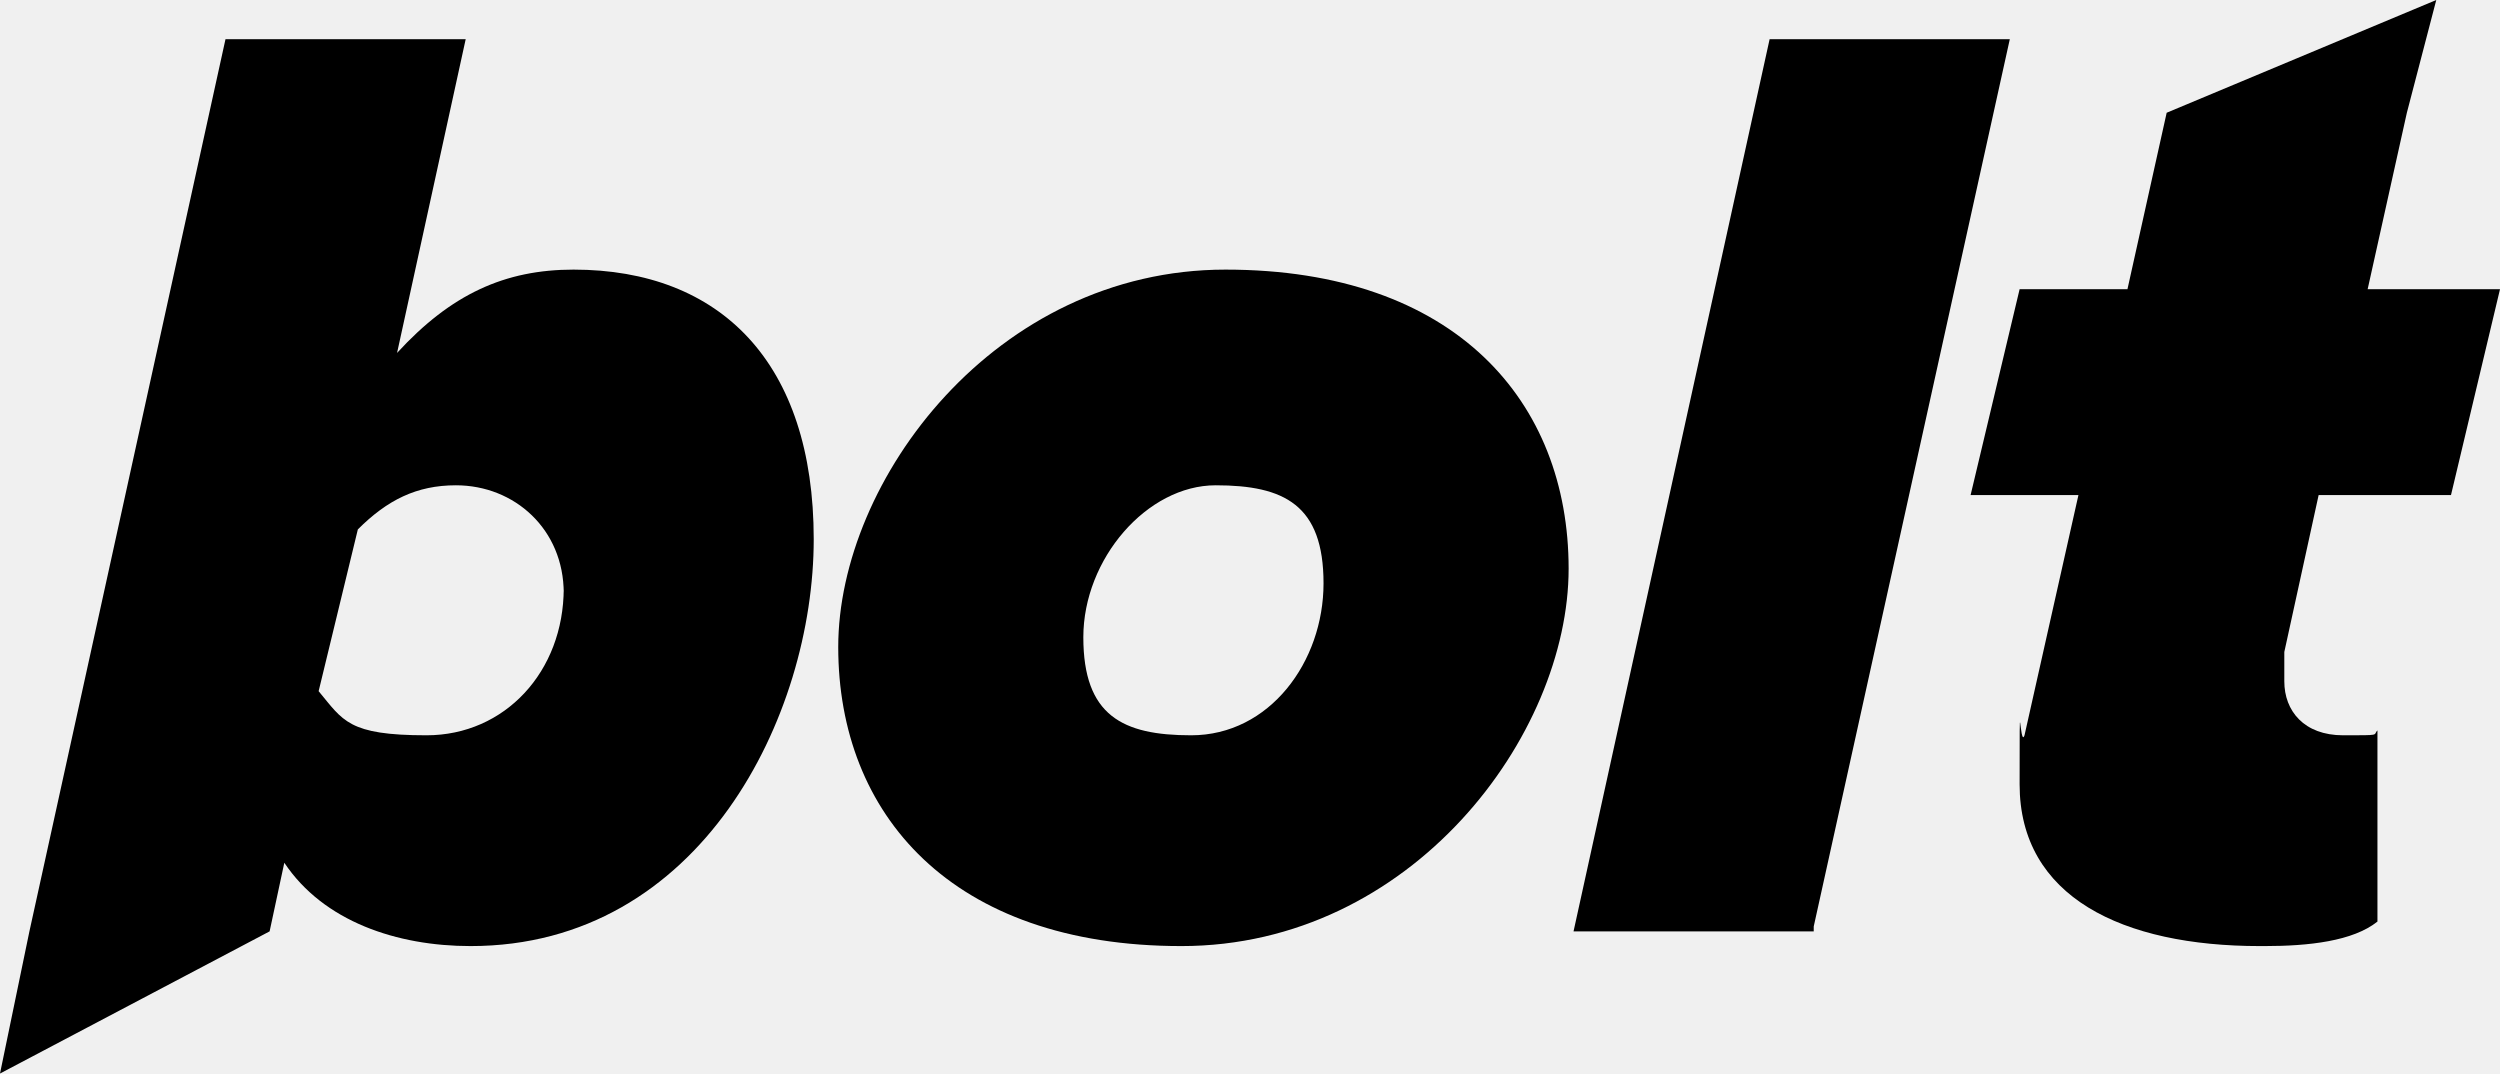
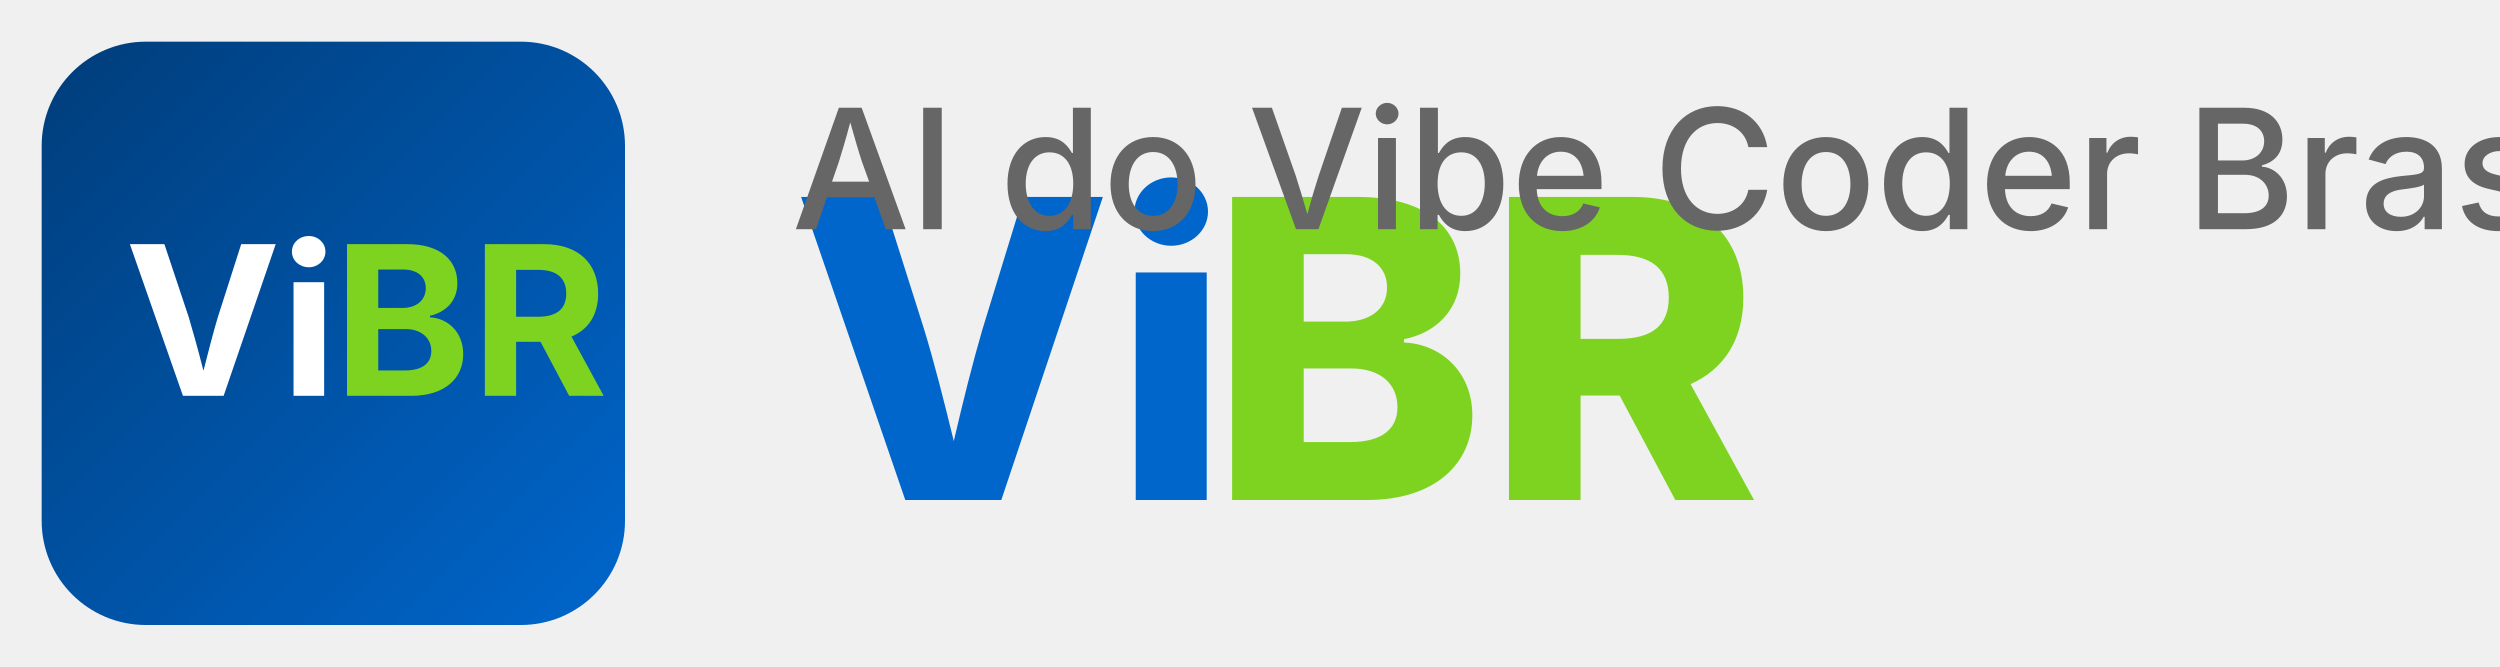
- <svg xmlns="http://www.w3.org/2000/svg" viewBox="0 0 51 21.9">
-   <path d="M24.1 19.3c-4.7 0-7-2.7-7-6.1s3.2-7.7 7.9-7.7 7 2.7 7 6.1-3.2 7.7-7.9 7.7Zm.2-4.3c1.6 0 2.7-1.5 2.7-3.1s-.8-2-2.2-2-2.7 1.5-2.7 3.1.8 2 2.2 2ZM37 19h-4.9l4-18.2H41l-4 18.1Z" />
-   <path d="M9.6 19.3c-1.5 0-3-.5-3.8-1.7L5.5 19 0 21.9.6 19 4.6.8h4.9L8.1 7.2c1.1-1.2 2.2-1.7 3.6-1.7 3 0 4.9 1.9 4.9 5.5s-2.3 8.3-7 8.3Zm1.9-7.3c0 1.7-1.2 3-2.8 3s-1.7-.3-2.2-.9l.8-3.3c.6-.6 1.2-.9 2-.9 1.2 0 2.2.9 2.2 2.2Z" style="fill-rule:evenodd" />
-   <path d="M46.1 19.3c-2.8 0-4.9-1-4.9-3.3s0-.7.1-1l1.1-4.9h-2.2l1-4.2h2.2l.8-3.6L49.7 0l-.6 2.3-.8 3.6H51l-1 4.2h-2.7l-.7 3.2v.6c0 .6.4 1.1 1.2 1.1s.6 0 .7-.1v3.9c-.5.4-1.4.5-2.3.5Z" />
+ <svg xmlns="http://www.w3.org/2000/svg" viewBox="0 0 120 32" width="120" height="32">
+   <defs>
+     <linearGradient id="vibrTextGradient" x1="0%" y1="0%" x2="100%" y2="100%">
+       <stop offset="0%" stop-color="#003d7a" />
+       <stop offset="100%" stop-color="#0066cc" />
+     </linearGradient>
+   </defs>
+   <rect x="2" y="2" width="28" height="28" rx="5" fill="url(#vibrTextGradient)" />
+   <text x="6" y="19" font-family="Inter, sans-serif" font-size="10" font-weight="700" fill="#ffffff">Vi</text>
+   <text x="16" y="19" font-family="Inter, sans-serif" font-size="10" font-weight="700" fill="#7ed321">BR</text>
+   <text x="38" y="24" font-family="Inter, sans-serif" font-size="20" font-weight="800" fill="#0066cc">Vi</text>
+   <text x="58" y="24" font-family="Inter, sans-serif" font-size="20" font-weight="800" fill="#7ed321">BR</text>
+   <text x="38" y="11" font-family="Inter, sans-serif" font-size="8" font-weight="500" fill="#666666">AI do Vibe Coder Brasileiro</text>
</svg>
